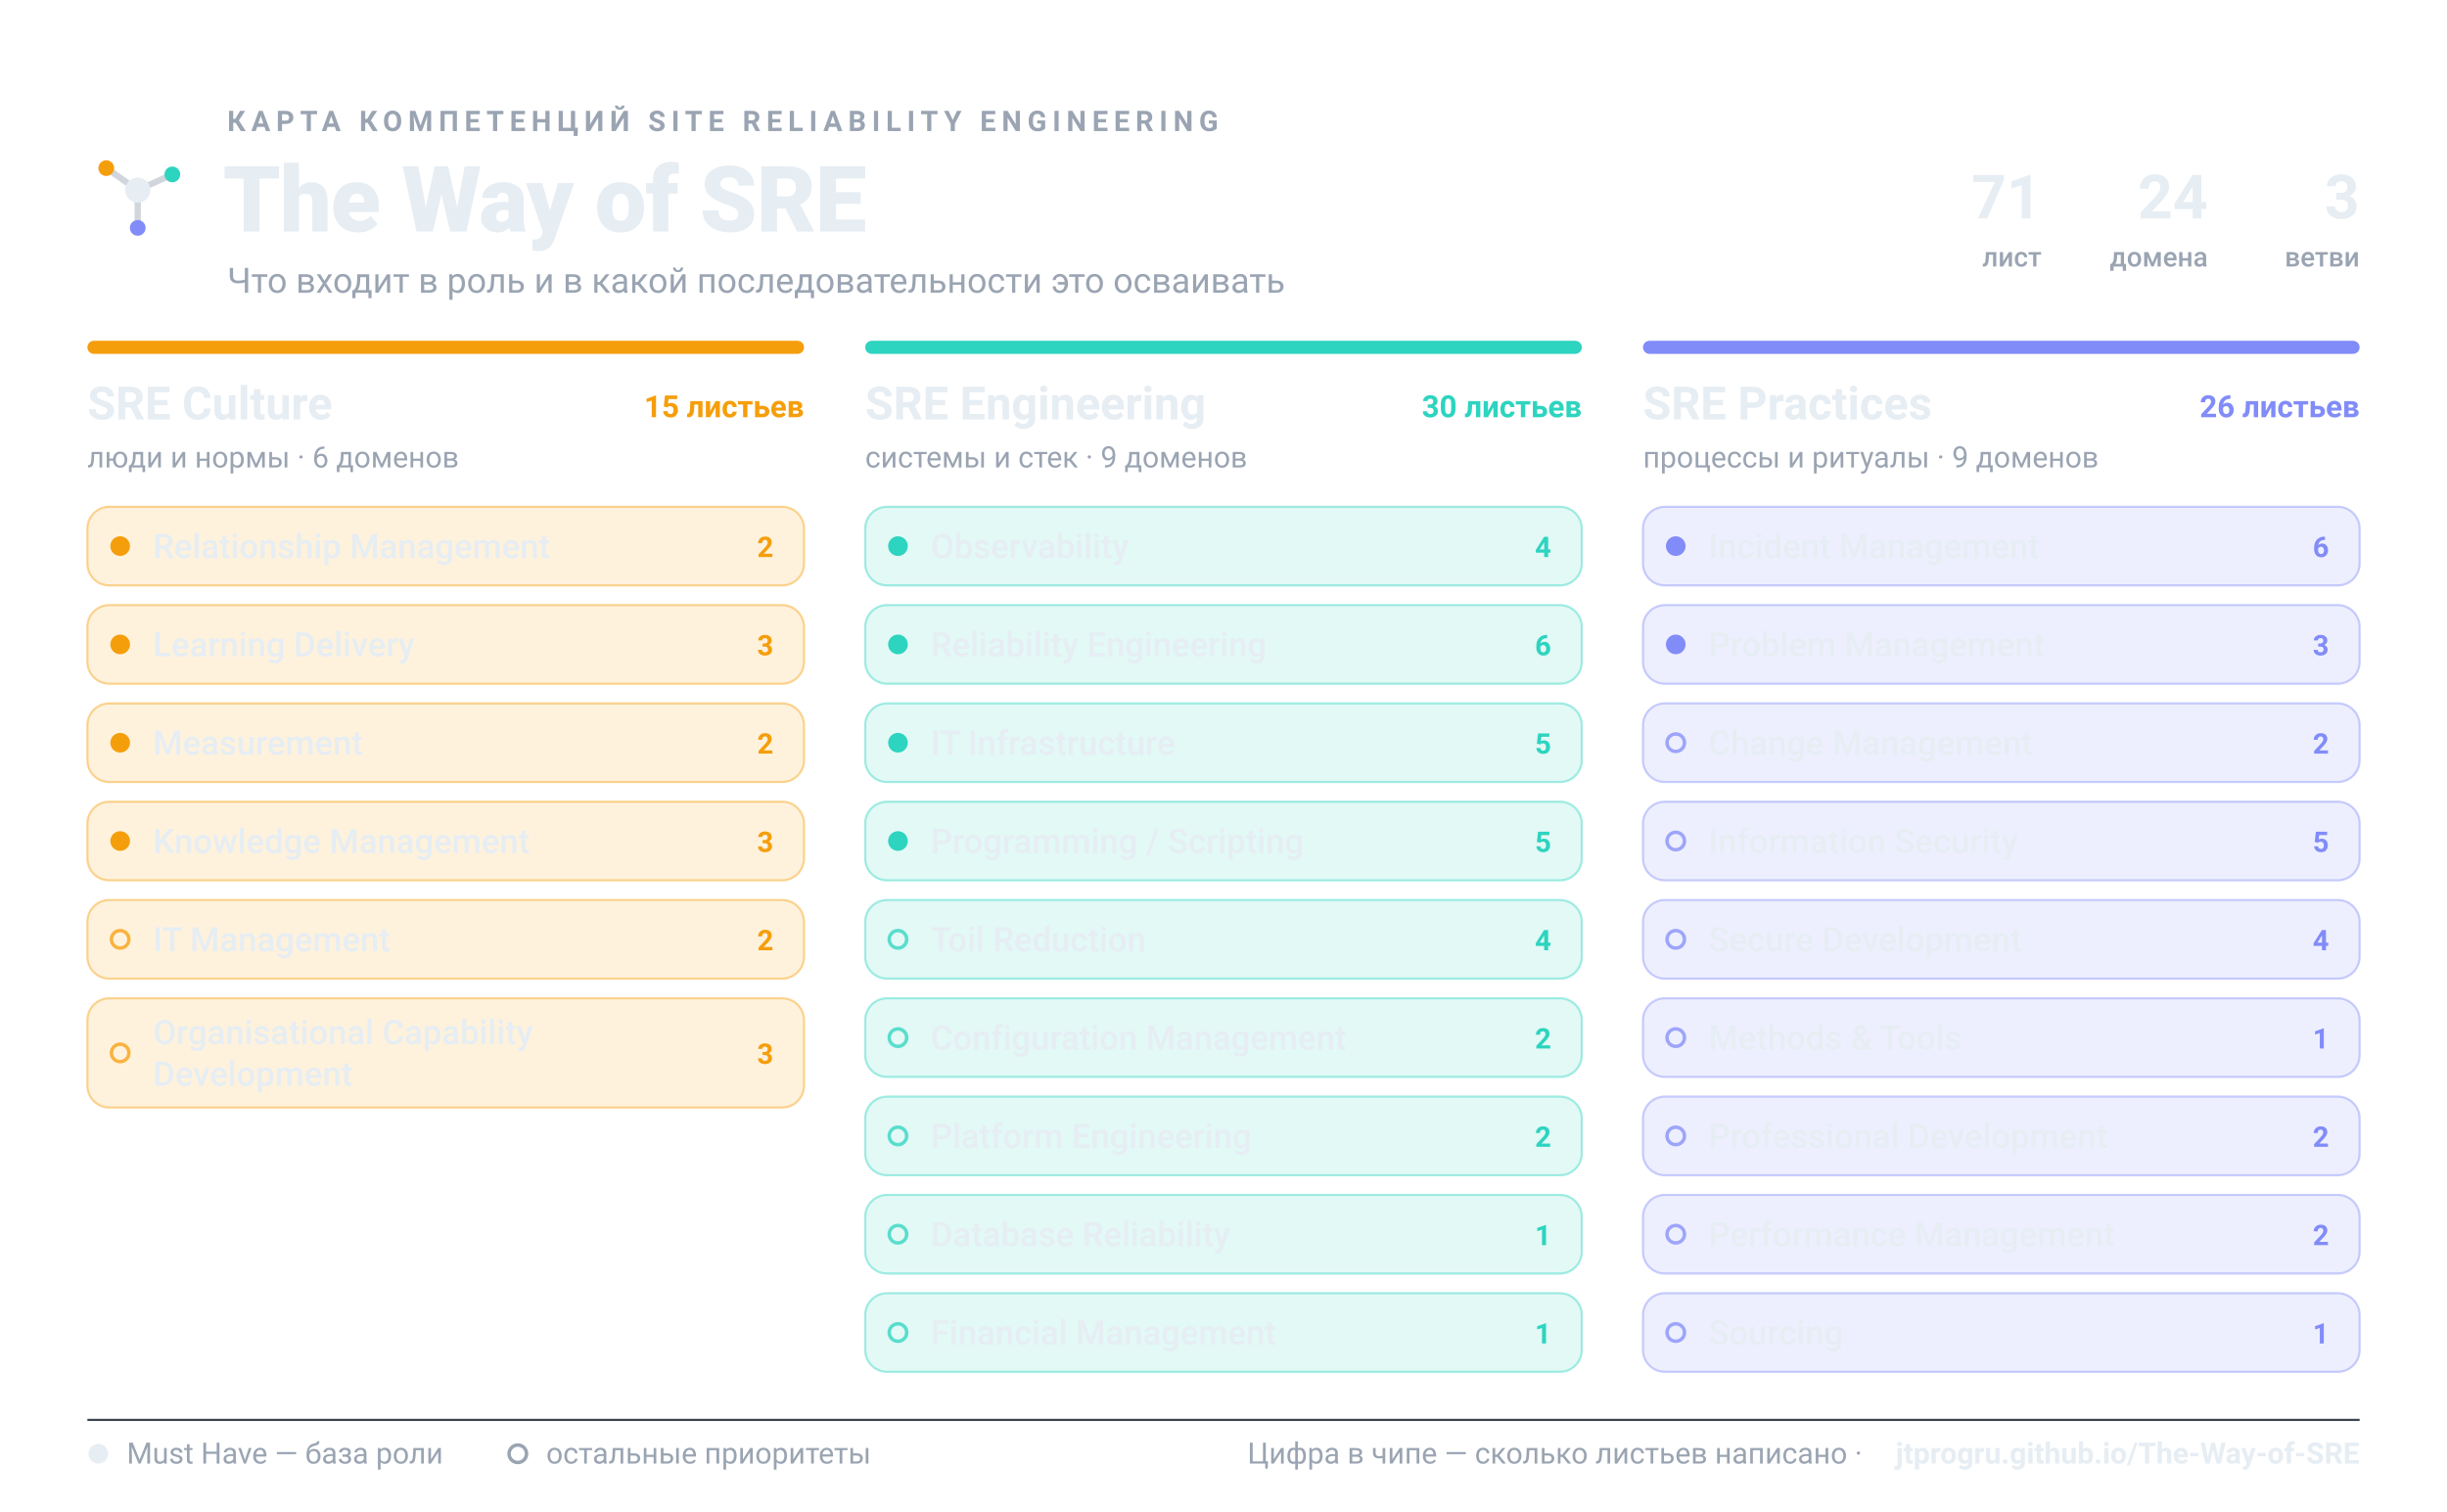
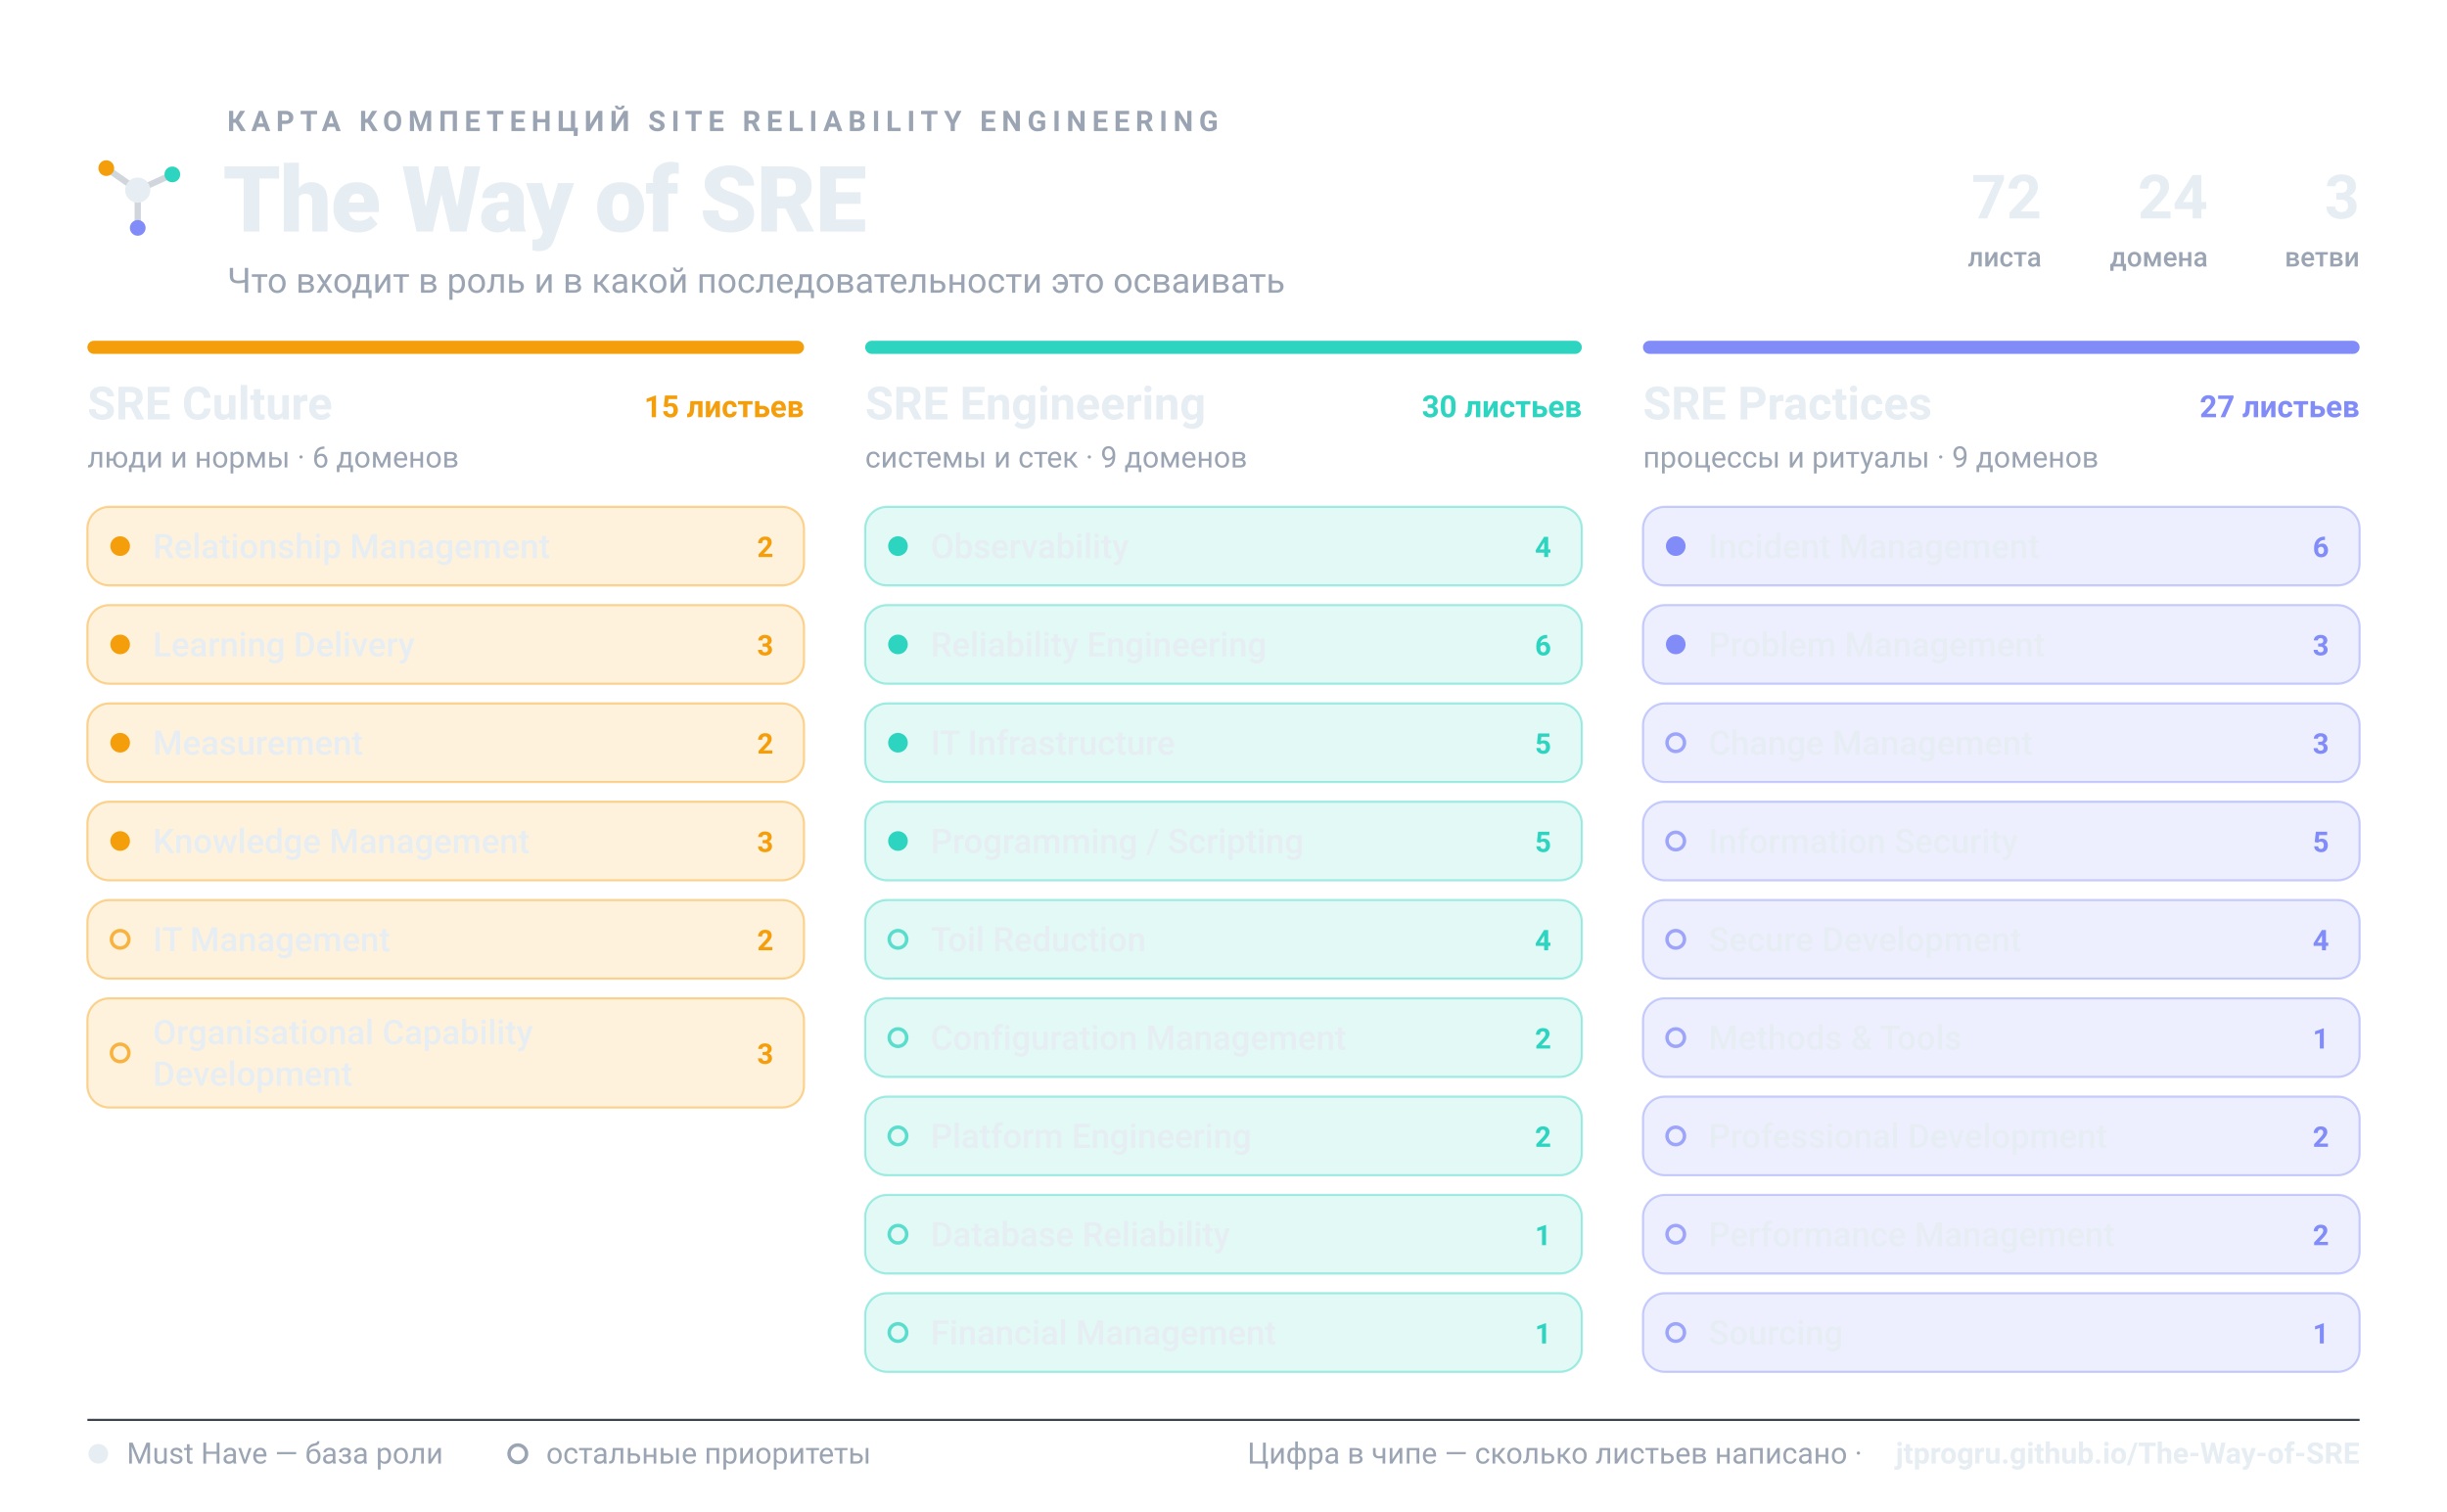
- <svg xmlns="http://www.w3.org/2000/svg" viewBox="0 0 1120 692" width="1120" height="692" role="img" aria-label="The Way of SRE — карта компетенций SRE: 3 ветви, 24 домена, 71 лист. SRE Culture: 15, SRE Engineering: 30, SRE Practices: 26">
+ <svg xmlns="http://www.w3.org/2000/svg" viewBox="0 0 1120 692" width="1120" height="692" role="img" aria-label="The Way of SRE — карта компетенций SRE: 3 ветви, 24 домена, 72 листа. SRE Culture: 15, SRE Engineering: 30, SRE Practices: 27">
  <style>
    text { font-family: -apple-system, BlinkMacSystemFont, "Segoe UI", system-ui, Roboto, "Helvetica Neue", Arial, sans-serif; }
    .eyebrow  { font-size: 13px; font-weight: 600; letter-spacing: .2em; fill: #9aa4b2; }
    .title    { font-size: 42px; font-weight: 800; letter-spacing: -.01em; fill: #e6edf3; }
    .tagline  { font-size: 16px; font-weight: 400; fill: #9aa4b2; }
    .stat-num { font-size: 28px; font-weight: 700; fill: #e6edf3; }
    .stat-lbl { font-size: 12.5px; font-weight: 500; fill: #9aa4b2; }
    .col-name { font-size: 21px; font-weight: 700; fill: #e6edf3; }
    .col-num  { font-size: 14px; font-weight: 600; }
    .col-sub  { font-size: 13.5px; font-weight: 400; fill: #9aa4b2; }
    .chip-lbl { font-size: 15.5px; font-weight: 500; fill: #e6edf3; }
    .chip-num { font-size: 13px; font-weight: 600; }
    .note     { font-size: 13.5px; font-weight: 400; fill: #9aa4b2; }
    .note-url { font-size: 13.5px; font-weight: 600; fill: #e6edf3; }
  </style>
  <g transform="translate(40 64) scale(0.72)" stroke="#9aa4b2" stroke-opacity="0.45" stroke-width="4" stroke-linecap="round" fill="none">
    <path d="M32 32 12 18M32 32 54 22M32 32 32 56" />
  </g>
  <g transform="translate(40 64) scale(0.72)">
    <circle cx="32" cy="32" r="8" fill="#e6edf3" />
    <circle cx="12" cy="18" r="5" fill="#f59e0b" />
    <circle cx="54" cy="22" r="5" fill="#2dd4bf" />
    <circle cx="32" cy="56" r="5" fill="#818cf8" />
  </g>
  <text class="eyebrow" x="104" y="60">КАРТА КОМПЕТЕНЦИЙ SITE RELIABILITY ENGINEERING</text>
  <text class="title" x="102" y="106">The Way of SRE</text>
  <text class="tagline" x="104" y="134">Что входит в роль и в какой последовательности это осваивать</text>
  <text class="stat-num" x="1080" y="100" text-anchor="end">3</text>
  <text class="stat-lbl" x="1080" y="122" text-anchor="end">ветви</text>
  <text class="stat-num" x="1010.56" y="100" text-anchor="end">24</text>
  <text class="stat-lbl" x="1010.56" y="122" text-anchor="end">домена</text>
-   <text class="stat-num" x="934.44" y="100" text-anchor="end">71</text>
-   <text class="stat-lbl" x="934.44" y="122" text-anchor="end">лист</text>
+   <text class="stat-num" x="934.44" y="100" text-anchor="end">72</text>
+   <text class="stat-lbl" x="934.44" y="122" text-anchor="end">листа</text>
  <rect x="40" y="156" width="328" height="6" rx="3" fill="#f59e0b" />
  <text class="col-name" x="40" y="192">SRE Culture</text>
  <text class="col-num" x="368" y="191" text-anchor="end" fill="#f59e0b">15 листьев</text>
  <text class="col-sub" x="40" y="214">люди и нормы · 6 доменов</text>
  <rect x="40" y="232" width="328" height="36" rx="10" fill="#f59e0b" fill-opacity="0.14" stroke="#f59e0b" stroke-opacity="0.42" />
  <circle cx="55" cy="250" r="4.5" fill="#f59e0b" />
  <text class="chip-lbl" x="70" y="255.5">Relationship Management</text>
  <text class="chip-num" x="354" y="255" text-anchor="end" fill="#f59e0b">2</text>
  <rect x="40" y="277" width="328" height="36" rx="10" fill="#f59e0b" fill-opacity="0.14" stroke="#f59e0b" stroke-opacity="0.42" />
  <circle cx="55" cy="295" r="4.5" fill="#f59e0b" />
  <text class="chip-lbl" x="70" y="300.5">Learning Delivery</text>
  <text class="chip-num" x="354" y="300" text-anchor="end" fill="#f59e0b">3</text>
  <rect x="40" y="322" width="328" height="36" rx="10" fill="#f59e0b" fill-opacity="0.14" stroke="#f59e0b" stroke-opacity="0.42" />
  <circle cx="55" cy="340" r="4.5" fill="#f59e0b" />
  <text class="chip-lbl" x="70" y="345.5">Measurement</text>
  <text class="chip-num" x="354" y="345" text-anchor="end" fill="#f59e0b">2</text>
  <rect x="40" y="367" width="328" height="36" rx="10" fill="#f59e0b" fill-opacity="0.14" stroke="#f59e0b" stroke-opacity="0.42" />
  <circle cx="55" cy="385" r="4.5" fill="#f59e0b" />
  <text class="chip-lbl" x="70" y="390.5">Knowledge Management</text>
  <text class="chip-num" x="354" y="390" text-anchor="end" fill="#f59e0b">3</text>
  <rect x="40" y="412" width="328" height="36" rx="10" fill="#f59e0b" fill-opacity="0.14" stroke="#f59e0b" stroke-opacity="0.42" />
  <circle cx="55" cy="430" r="4" fill="none" stroke="#f59e0b" stroke-width="1.6" stroke-opacity="0.75" />
  <text class="chip-lbl" x="70" y="435.5">IT Management</text>
  <text class="chip-num" x="354" y="435" text-anchor="end" fill="#f59e0b">2</text>
  <rect x="40" y="457" width="328" height="50" rx="10" fill="#f59e0b" fill-opacity="0.14" stroke="#f59e0b" stroke-opacity="0.42" />
  <circle cx="55" cy="482" r="4" fill="none" stroke="#f59e0b" stroke-width="1.6" stroke-opacity="0.75" />
  <text class="chip-lbl" x="70" y="478">Organisational Capability</text>
  <text class="chip-lbl" x="70" y="497">Development</text>
  <text class="chip-num" x="354" y="487" text-anchor="end" fill="#f59e0b">3</text>
  <rect x="396" y="156" width="328" height="6" rx="3" fill="#2dd4bf" />
  <text class="col-name" x="396" y="192">SRE Engineering</text>
  <text class="col-num" x="724" y="191" text-anchor="end" fill="#2dd4bf">30 листьев</text>
  <text class="col-sub" x="396" y="214">системы и стек · 9 доменов</text>
  <rect x="396" y="232" width="328" height="36" rx="10" fill="#2dd4bf" fill-opacity="0.14" stroke="#2dd4bf" stroke-opacity="0.42" />
  <circle cx="411" cy="250" r="4.5" fill="#2dd4bf" />
  <text class="chip-lbl" x="426" y="255.5">Observability</text>
  <text class="chip-num" x="710" y="255" text-anchor="end" fill="#2dd4bf">4</text>
  <rect x="396" y="277" width="328" height="36" rx="10" fill="#2dd4bf" fill-opacity="0.14" stroke="#2dd4bf" stroke-opacity="0.42" />
  <circle cx="411" cy="295" r="4.5" fill="#2dd4bf" />
  <text class="chip-lbl" x="426" y="300.5">Reliability Engineering</text>
  <text class="chip-num" x="710" y="300" text-anchor="end" fill="#2dd4bf">6</text>
  <rect x="396" y="322" width="328" height="36" rx="10" fill="#2dd4bf" fill-opacity="0.14" stroke="#2dd4bf" stroke-opacity="0.42" />
  <circle cx="411" cy="340" r="4.5" fill="#2dd4bf" />
  <text class="chip-lbl" x="426" y="345.5">IT Infrastructure</text>
  <text class="chip-num" x="710" y="345" text-anchor="end" fill="#2dd4bf">5</text>
  <rect x="396" y="367" width="328" height="36" rx="10" fill="#2dd4bf" fill-opacity="0.14" stroke="#2dd4bf" stroke-opacity="0.42" />
  <circle cx="411" cy="385" r="4.5" fill="#2dd4bf" />
  <text class="chip-lbl" x="426" y="390.5">Programming / Scripting</text>
  <text class="chip-num" x="710" y="390" text-anchor="end" fill="#2dd4bf">5</text>
  <rect x="396" y="412" width="328" height="36" rx="10" fill="#2dd4bf" fill-opacity="0.14" stroke="#2dd4bf" stroke-opacity="0.42" />
  <circle cx="411" cy="430" r="4" fill="none" stroke="#2dd4bf" stroke-width="1.6" stroke-opacity="0.75" />
  <text class="chip-lbl" x="426" y="435.5">Toil Reduction</text>
  <text class="chip-num" x="710" y="435" text-anchor="end" fill="#2dd4bf">4</text>
  <rect x="396" y="457" width="328" height="36" rx="10" fill="#2dd4bf" fill-opacity="0.14" stroke="#2dd4bf" stroke-opacity="0.42" />
  <circle cx="411" cy="475" r="4" fill="none" stroke="#2dd4bf" stroke-width="1.6" stroke-opacity="0.75" />
  <text class="chip-lbl" x="426" y="480.5">Configuration Management</text>
  <text class="chip-num" x="710" y="480" text-anchor="end" fill="#2dd4bf">2</text>
  <rect x="396" y="502" width="328" height="36" rx="10" fill="#2dd4bf" fill-opacity="0.14" stroke="#2dd4bf" stroke-opacity="0.42" />
  <circle cx="411" cy="520" r="4" fill="none" stroke="#2dd4bf" stroke-width="1.6" stroke-opacity="0.75" />
  <text class="chip-lbl" x="426" y="525.5">Platform Engineering</text>
  <text class="chip-num" x="710" y="525" text-anchor="end" fill="#2dd4bf">2</text>
  <rect x="396" y="547" width="328" height="36" rx="10" fill="#2dd4bf" fill-opacity="0.14" stroke="#2dd4bf" stroke-opacity="0.42" />
  <circle cx="411" cy="565" r="4" fill="none" stroke="#2dd4bf" stroke-width="1.6" stroke-opacity="0.75" />
  <text class="chip-lbl" x="426" y="570.5">Database Reliability</text>
  <text class="chip-num" x="710" y="570" text-anchor="end" fill="#2dd4bf">1</text>
  <rect x="396" y="592" width="328" height="36" rx="10" fill="#2dd4bf" fill-opacity="0.14" stroke="#2dd4bf" stroke-opacity="0.42" />
  <circle cx="411" cy="610" r="4" fill="none" stroke="#2dd4bf" stroke-width="1.6" stroke-opacity="0.75" />
  <text class="chip-lbl" x="426" y="615.5">Financial Management</text>
  <text class="chip-num" x="710" y="615" text-anchor="end" fill="#2dd4bf">1</text>
  <rect x="752" y="156" width="328" height="6" rx="3" fill="#818cf8" />
  <text class="col-name" x="752" y="192">SRE Practices</text>
-   <text class="col-num" x="1080" y="191" text-anchor="end" fill="#818cf8">26 листьев</text>
+   <text class="col-num" x="1080" y="191" text-anchor="end" fill="#818cf8">27 листьев</text>
  <text class="col-sub" x="752" y="214">процессы и ритуалы · 9 доменов</text>
  <rect x="752" y="232" width="328" height="36" rx="10" fill="#818cf8" fill-opacity="0.14" stroke="#818cf8" stroke-opacity="0.42" />
  <circle cx="767" cy="250" r="4.5" fill="#818cf8" />
  <text class="chip-lbl" x="782" y="255.5">Incident Management</text>
  <text class="chip-num" x="1066" y="255" text-anchor="end" fill="#818cf8">6</text>
  <rect x="752" y="277" width="328" height="36" rx="10" fill="#818cf8" fill-opacity="0.14" stroke="#818cf8" stroke-opacity="0.42" />
  <circle cx="767" cy="295" r="4.5" fill="#818cf8" />
  <text class="chip-lbl" x="782" y="300.5">Problem Management</text>
  <text class="chip-num" x="1066" y="300" text-anchor="end" fill="#818cf8">3</text>
  <rect x="752" y="322" width="328" height="36" rx="10" fill="#818cf8" fill-opacity="0.14" stroke="#818cf8" stroke-opacity="0.42" />
  <circle cx="767" cy="340" r="4" fill="none" stroke="#818cf8" stroke-width="1.6" stroke-opacity="0.75" />
  <text class="chip-lbl" x="782" y="345.5">Change Management</text>
-   <text class="chip-num" x="1066" y="345" text-anchor="end" fill="#818cf8">2</text>
+   <text class="chip-num" x="1066" y="345" text-anchor="end" fill="#818cf8">3</text>
  <rect x="752" y="367" width="328" height="36" rx="10" fill="#818cf8" fill-opacity="0.14" stroke="#818cf8" stroke-opacity="0.42" />
  <circle cx="767" cy="385" r="4" fill="none" stroke="#818cf8" stroke-width="1.6" stroke-opacity="0.75" />
  <text class="chip-lbl" x="782" y="390.5">Information Security</text>
  <text class="chip-num" x="1066" y="390" text-anchor="end" fill="#818cf8">5</text>
  <rect x="752" y="412" width="328" height="36" rx="10" fill="#818cf8" fill-opacity="0.14" stroke="#818cf8" stroke-opacity="0.42" />
  <circle cx="767" cy="430" r="4" fill="none" stroke="#818cf8" stroke-width="1.6" stroke-opacity="0.75" />
  <text class="chip-lbl" x="782" y="435.5">Secure Development</text>
  <text class="chip-num" x="1066" y="435" text-anchor="end" fill="#818cf8">4</text>
  <rect x="752" y="457" width="328" height="36" rx="10" fill="#818cf8" fill-opacity="0.14" stroke="#818cf8" stroke-opacity="0.42" />
  <circle cx="767" cy="475" r="4" fill="none" stroke="#818cf8" stroke-width="1.6" stroke-opacity="0.75" />
  <text class="chip-lbl" x="782" y="480.5">Methods &amp; Tools</text>
  <text class="chip-num" x="1066" y="480" text-anchor="end" fill="#818cf8">1</text>
  <rect x="752" y="502" width="328" height="36" rx="10" fill="#818cf8" fill-opacity="0.14" stroke="#818cf8" stroke-opacity="0.42" />
  <circle cx="767" cy="520" r="4" fill="none" stroke="#818cf8" stroke-width="1.6" stroke-opacity="0.75" />
  <text class="chip-lbl" x="782" y="525.5">Professional Development</text>
  <text class="chip-num" x="1066" y="525" text-anchor="end" fill="#818cf8">2</text>
  <rect x="752" y="547" width="328" height="36" rx="10" fill="#818cf8" fill-opacity="0.14" stroke="#818cf8" stroke-opacity="0.42" />
  <circle cx="767" cy="565" r="4" fill="none" stroke="#818cf8" stroke-width="1.6" stroke-opacity="0.75" />
  <text class="chip-lbl" x="782" y="570.5">Performance Management</text>
  <text class="chip-num" x="1066" y="570" text-anchor="end" fill="#818cf8">2</text>
  <rect x="752" y="592" width="328" height="36" rx="10" fill="#818cf8" fill-opacity="0.14" stroke="#818cf8" stroke-opacity="0.42" />
  <circle cx="767" cy="610" r="4" fill="none" stroke="#818cf8" stroke-width="1.6" stroke-opacity="0.75" />
  <text class="chip-lbl" x="782" y="615.5">Sourcing</text>
  <text class="chip-num" x="1066" y="615" text-anchor="end" fill="#818cf8">1</text>
  <path d="M40 650 H1080" stroke="#3d444d" stroke-width="1" />
  <circle cx="45" cy="665.5" r="4.5" fill="#e6edf3" />
  <text class="note" x="58" y="670">Must Have — база роли</text>
  <circle cx="237" cy="665.5" r="4" fill="none" stroke="#9aa4b2" stroke-width="1.6" />
  <text class="note" x="250" y="670">остальные приоритеты</text>
  <text class="note-url" x="1080" y="670" text-anchor="end">jtprogru.github.io/The-Way-of-SRE</text>
  <text class="note" x="852.4" y="670" text-anchor="end">Цифра в чипе — сколько листьев написано  ·</text>
</svg>
